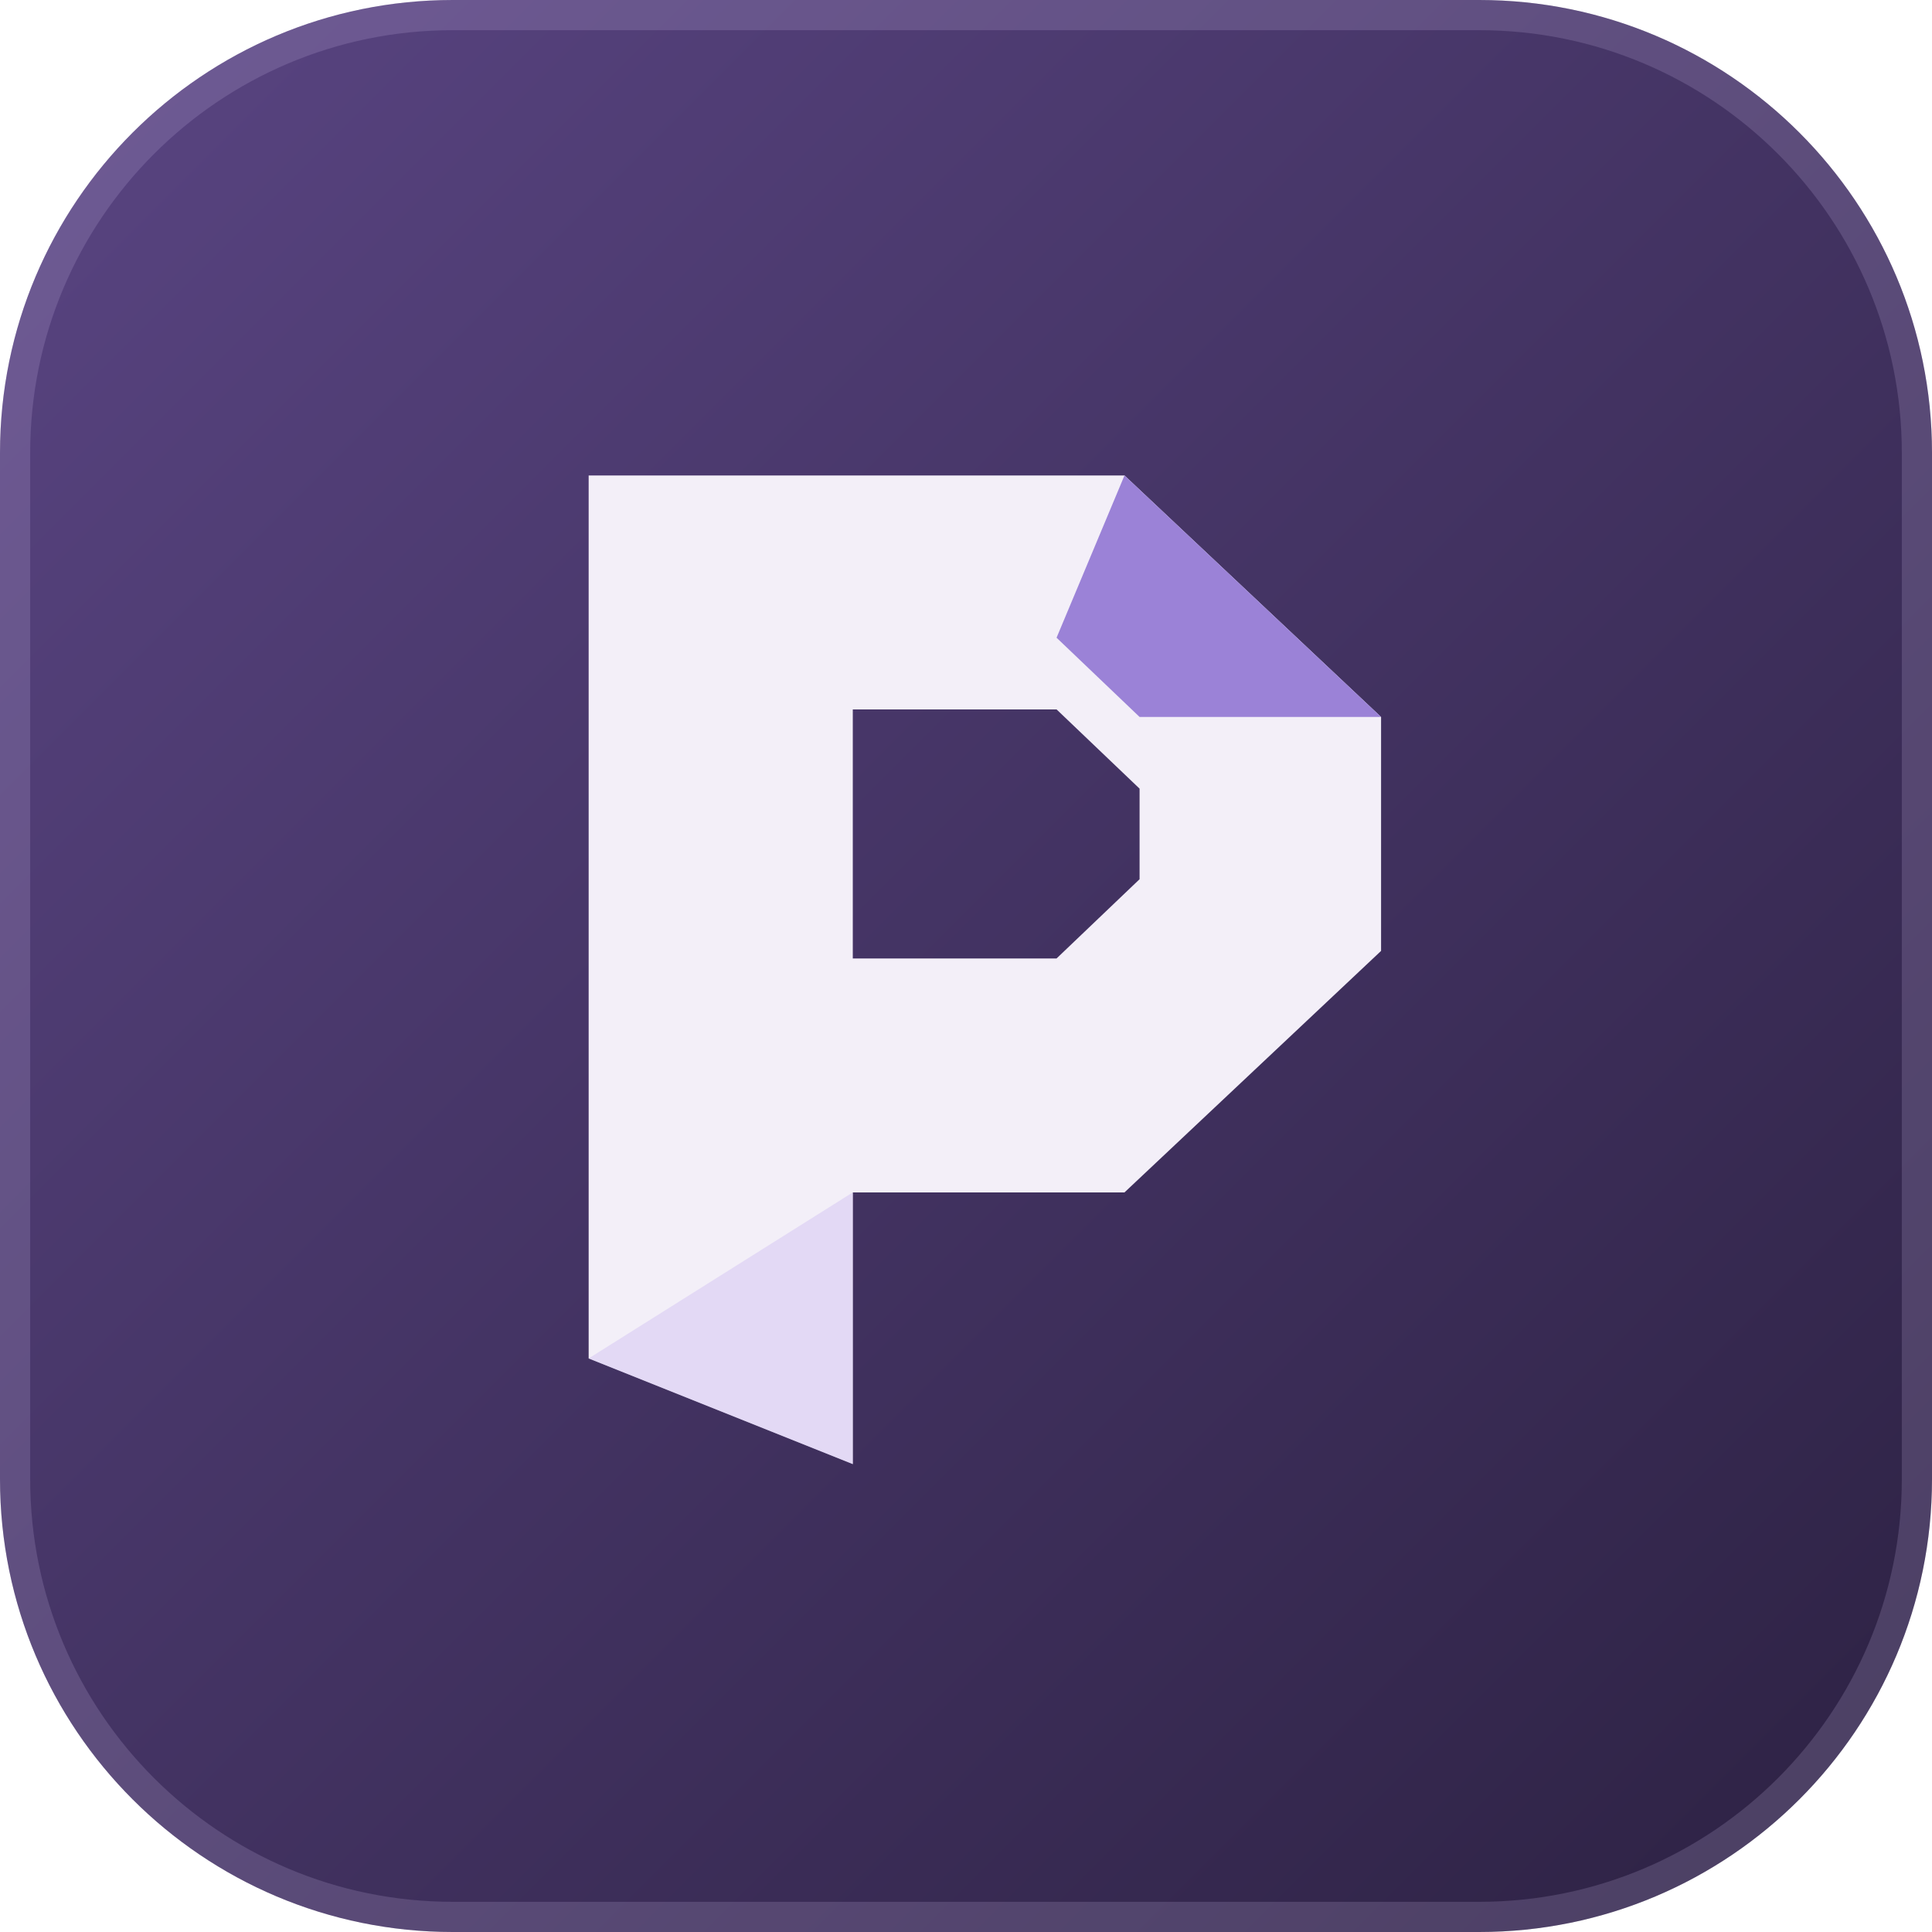
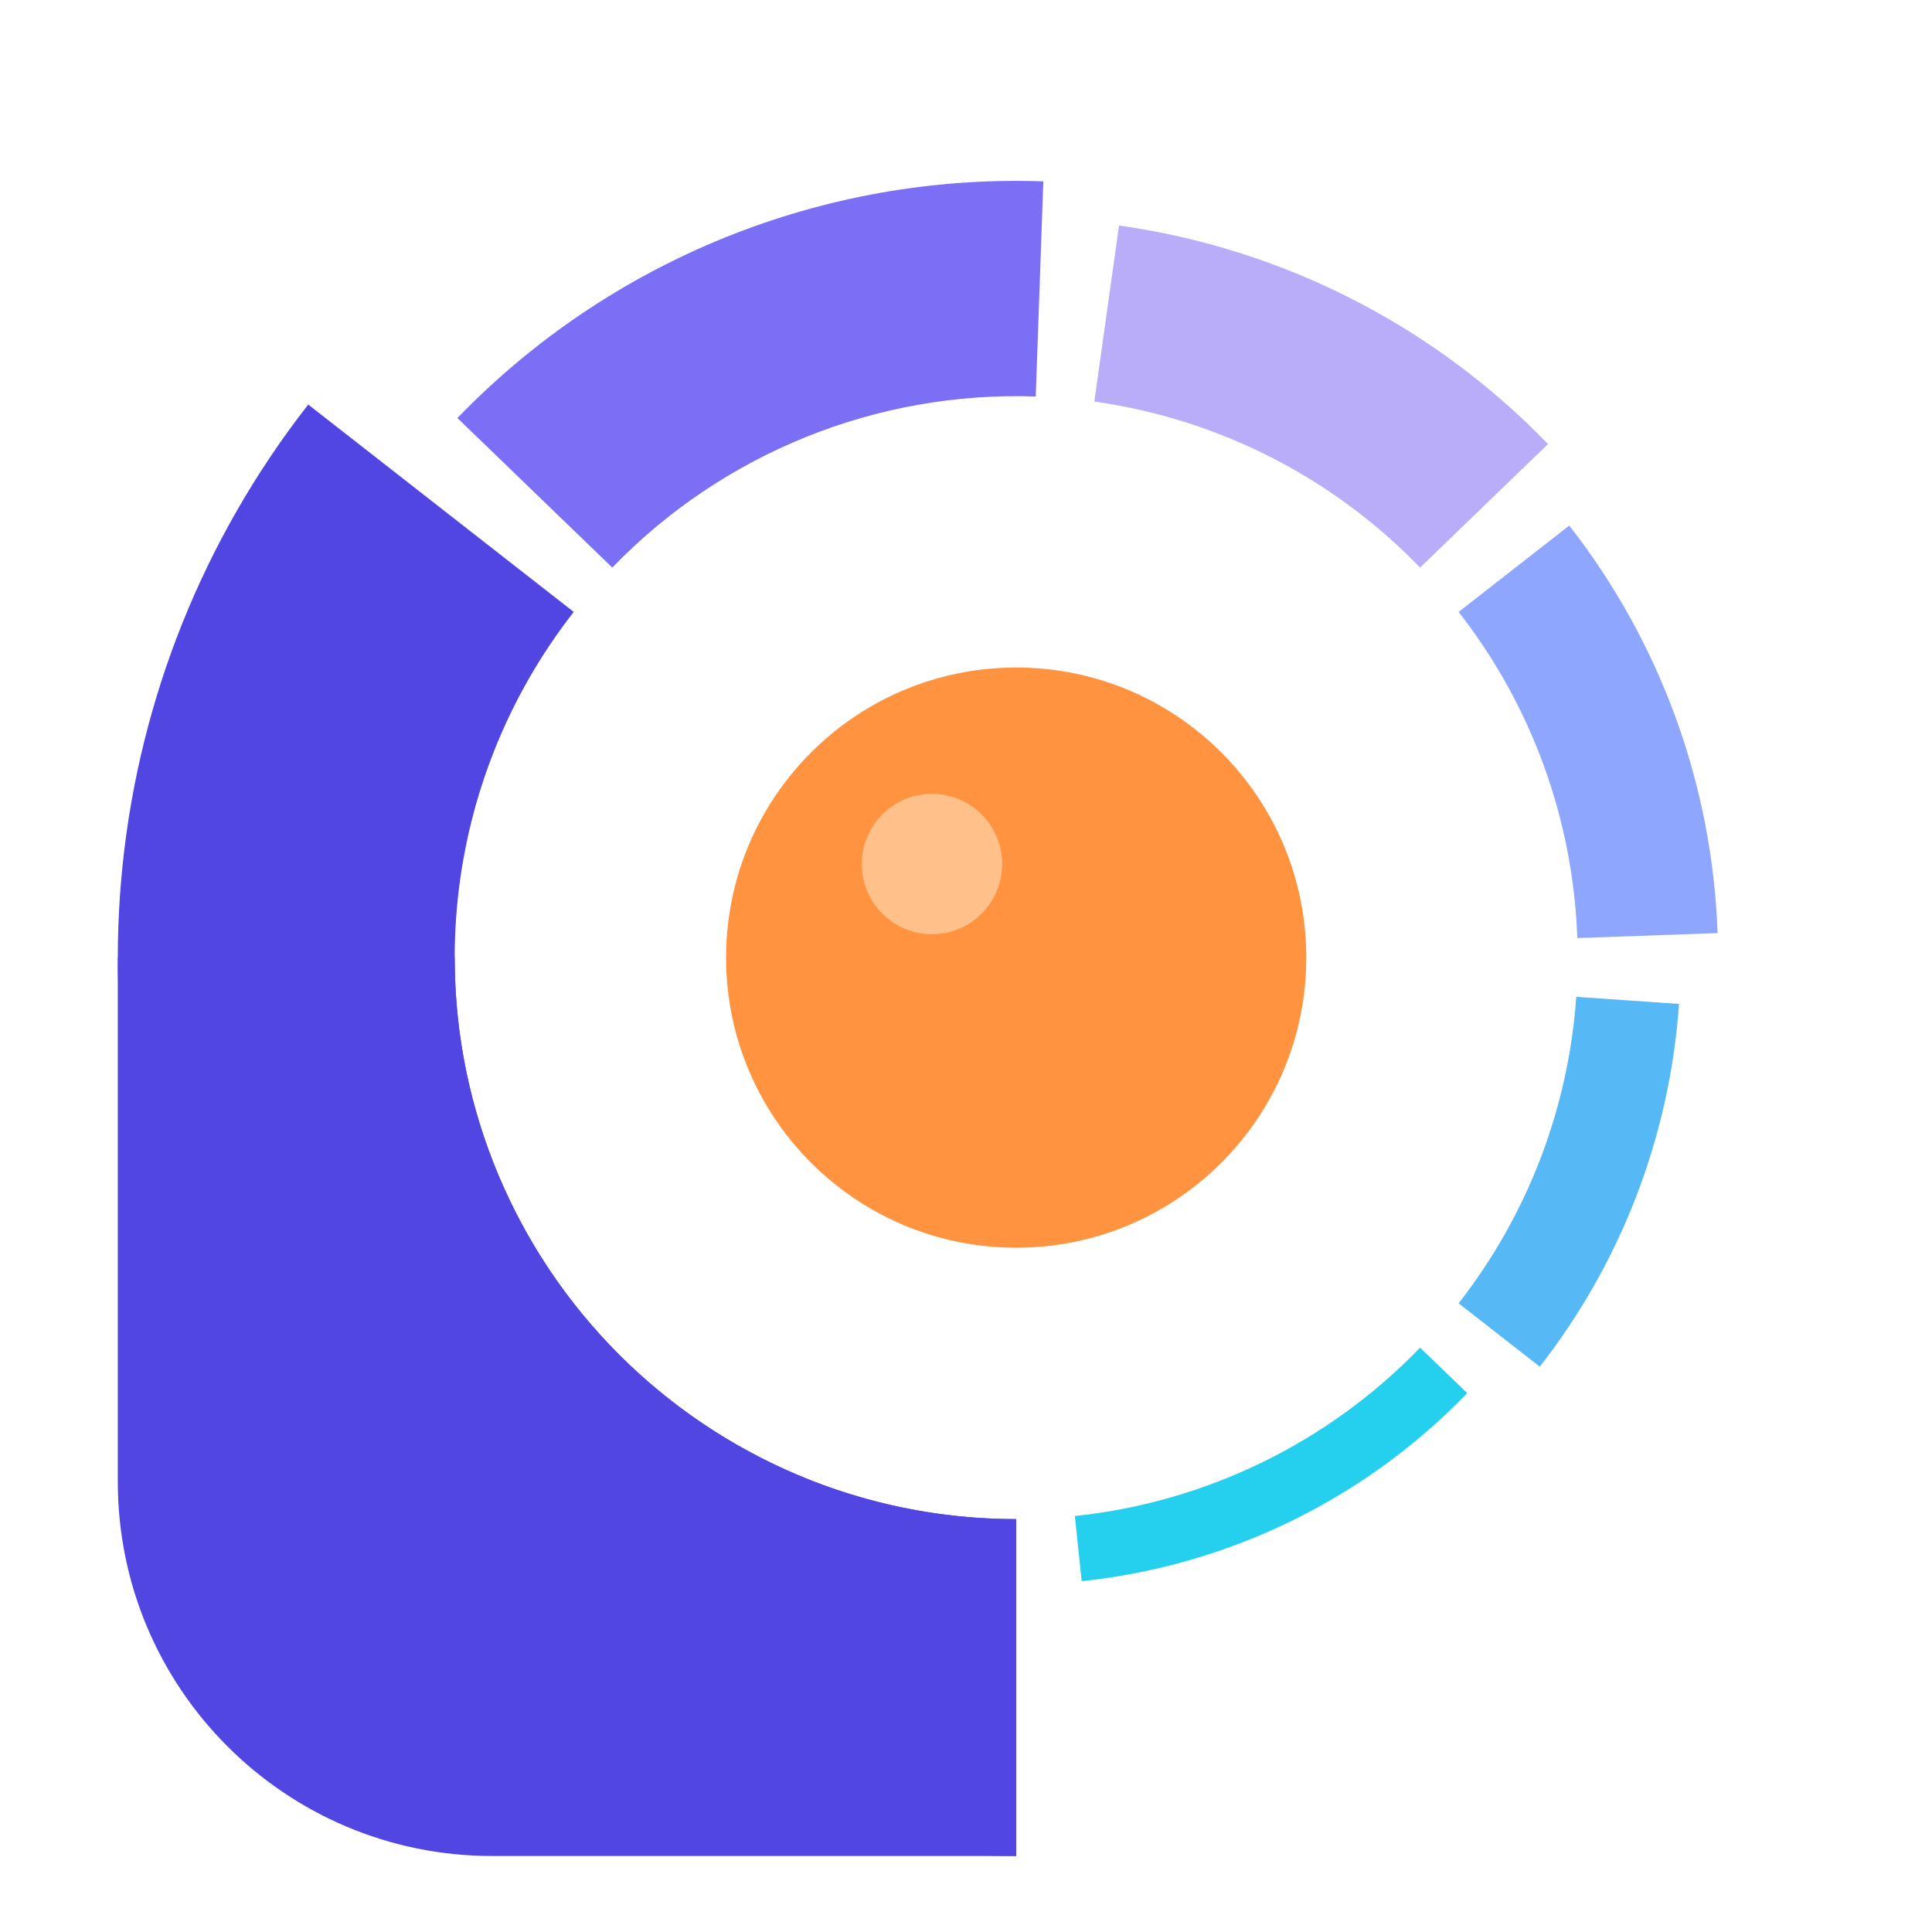
- <svg xmlns="http://www.w3.org/2000/svg" viewBox="0 0 64 64">
-   <defs>
-     <linearGradient id="g" x1="0" y1="0" x2="1" y2="1">
-       <stop offset="0" stop-color="#5a4583" />
-       <stop offset="1" stop-color="#2c2142" />
-     </linearGradient>
-   </defs>
-   <rect width="64" height="64" rx="15" fill="url(#g)" />
-   <rect x="0.5" y="0.5" width="63" height="63" rx="14.5" fill="none" stroke="#d5c6f2" stroke-opacity="0.18" />
-   <g transform="translate(12 12) scale(1.25)">
-     <path fill-rule="evenodd" fill="#f3eff8" d="M6 3h14.2L27 9.4v6.2L20.2 22H13v7.2L6 26.4V3Zm7 6.2v6.6h5.4l2.2-2.1V11.3l-2.2-2.1H13Z" />
-     <path fill="#9b82d7" d="M20.2 3 27 9.4h-6.4l-2.2-2.1L20.2 3Z" />
-     <path fill="#d5c6f2" opacity="0.55" d="M13 22v7.2L6 26.4l7-4.4Z" />
+ <svg xmlns="http://www.w3.org/2000/svg" viewBox="0 0 256 256">
+   <g transform="translate(-24.07 -19.43) scale(1.24)">
+     <path d="M128 214A96 96 0 0 1 52.35 58.9L80.72 81.06A60 60 0 0 0 128 178Z" fill="#5146E1" />
+     <path d="M68.29 60.34A83 83 0 0 1 130.9 35.05L130.09 58.04A60 60 0 0 0 84.84 76.32Z" fill="#7B6FF5" />
+     <path d="M138.99 39.77A79 79 0 0 1 184.83 63.12L171.16 76.32A60 60 0 0 0 136.35 58.58Z" fill="#B9ADFA" />
+     <path d="M187.1 71.83A75 75 0 0 1 202.95 115.38L187.96 115.91A60 60 0 0 0 175.28 81.06Z" fill="#8FA6FF" />
+     <path d="M198.83 122.95A71 71 0 0 1 183.95 161.71L175.28 154.94A60 60 0 0 0 187.85 122.19Z" fill="#56B8F5" />
+     <path d="M176.2 164.54A67 67 0 0 1 135 184.63L134.27 177.67A60 60 0 0 0 171.16 159.68Z" fill="#25D0EE" />
+     <path d="M32 118V174A40 40 0 0 0 72 214H128V178A60 60 0 0 1 68 118Z" fill="#5146E1" />
+     <circle cx="128" cy="118" r="31" fill="#FF9340" />
+     <circle cx="119" cy="108" r="7.5" fill="#FFC08A" />
  </g>
</svg>
